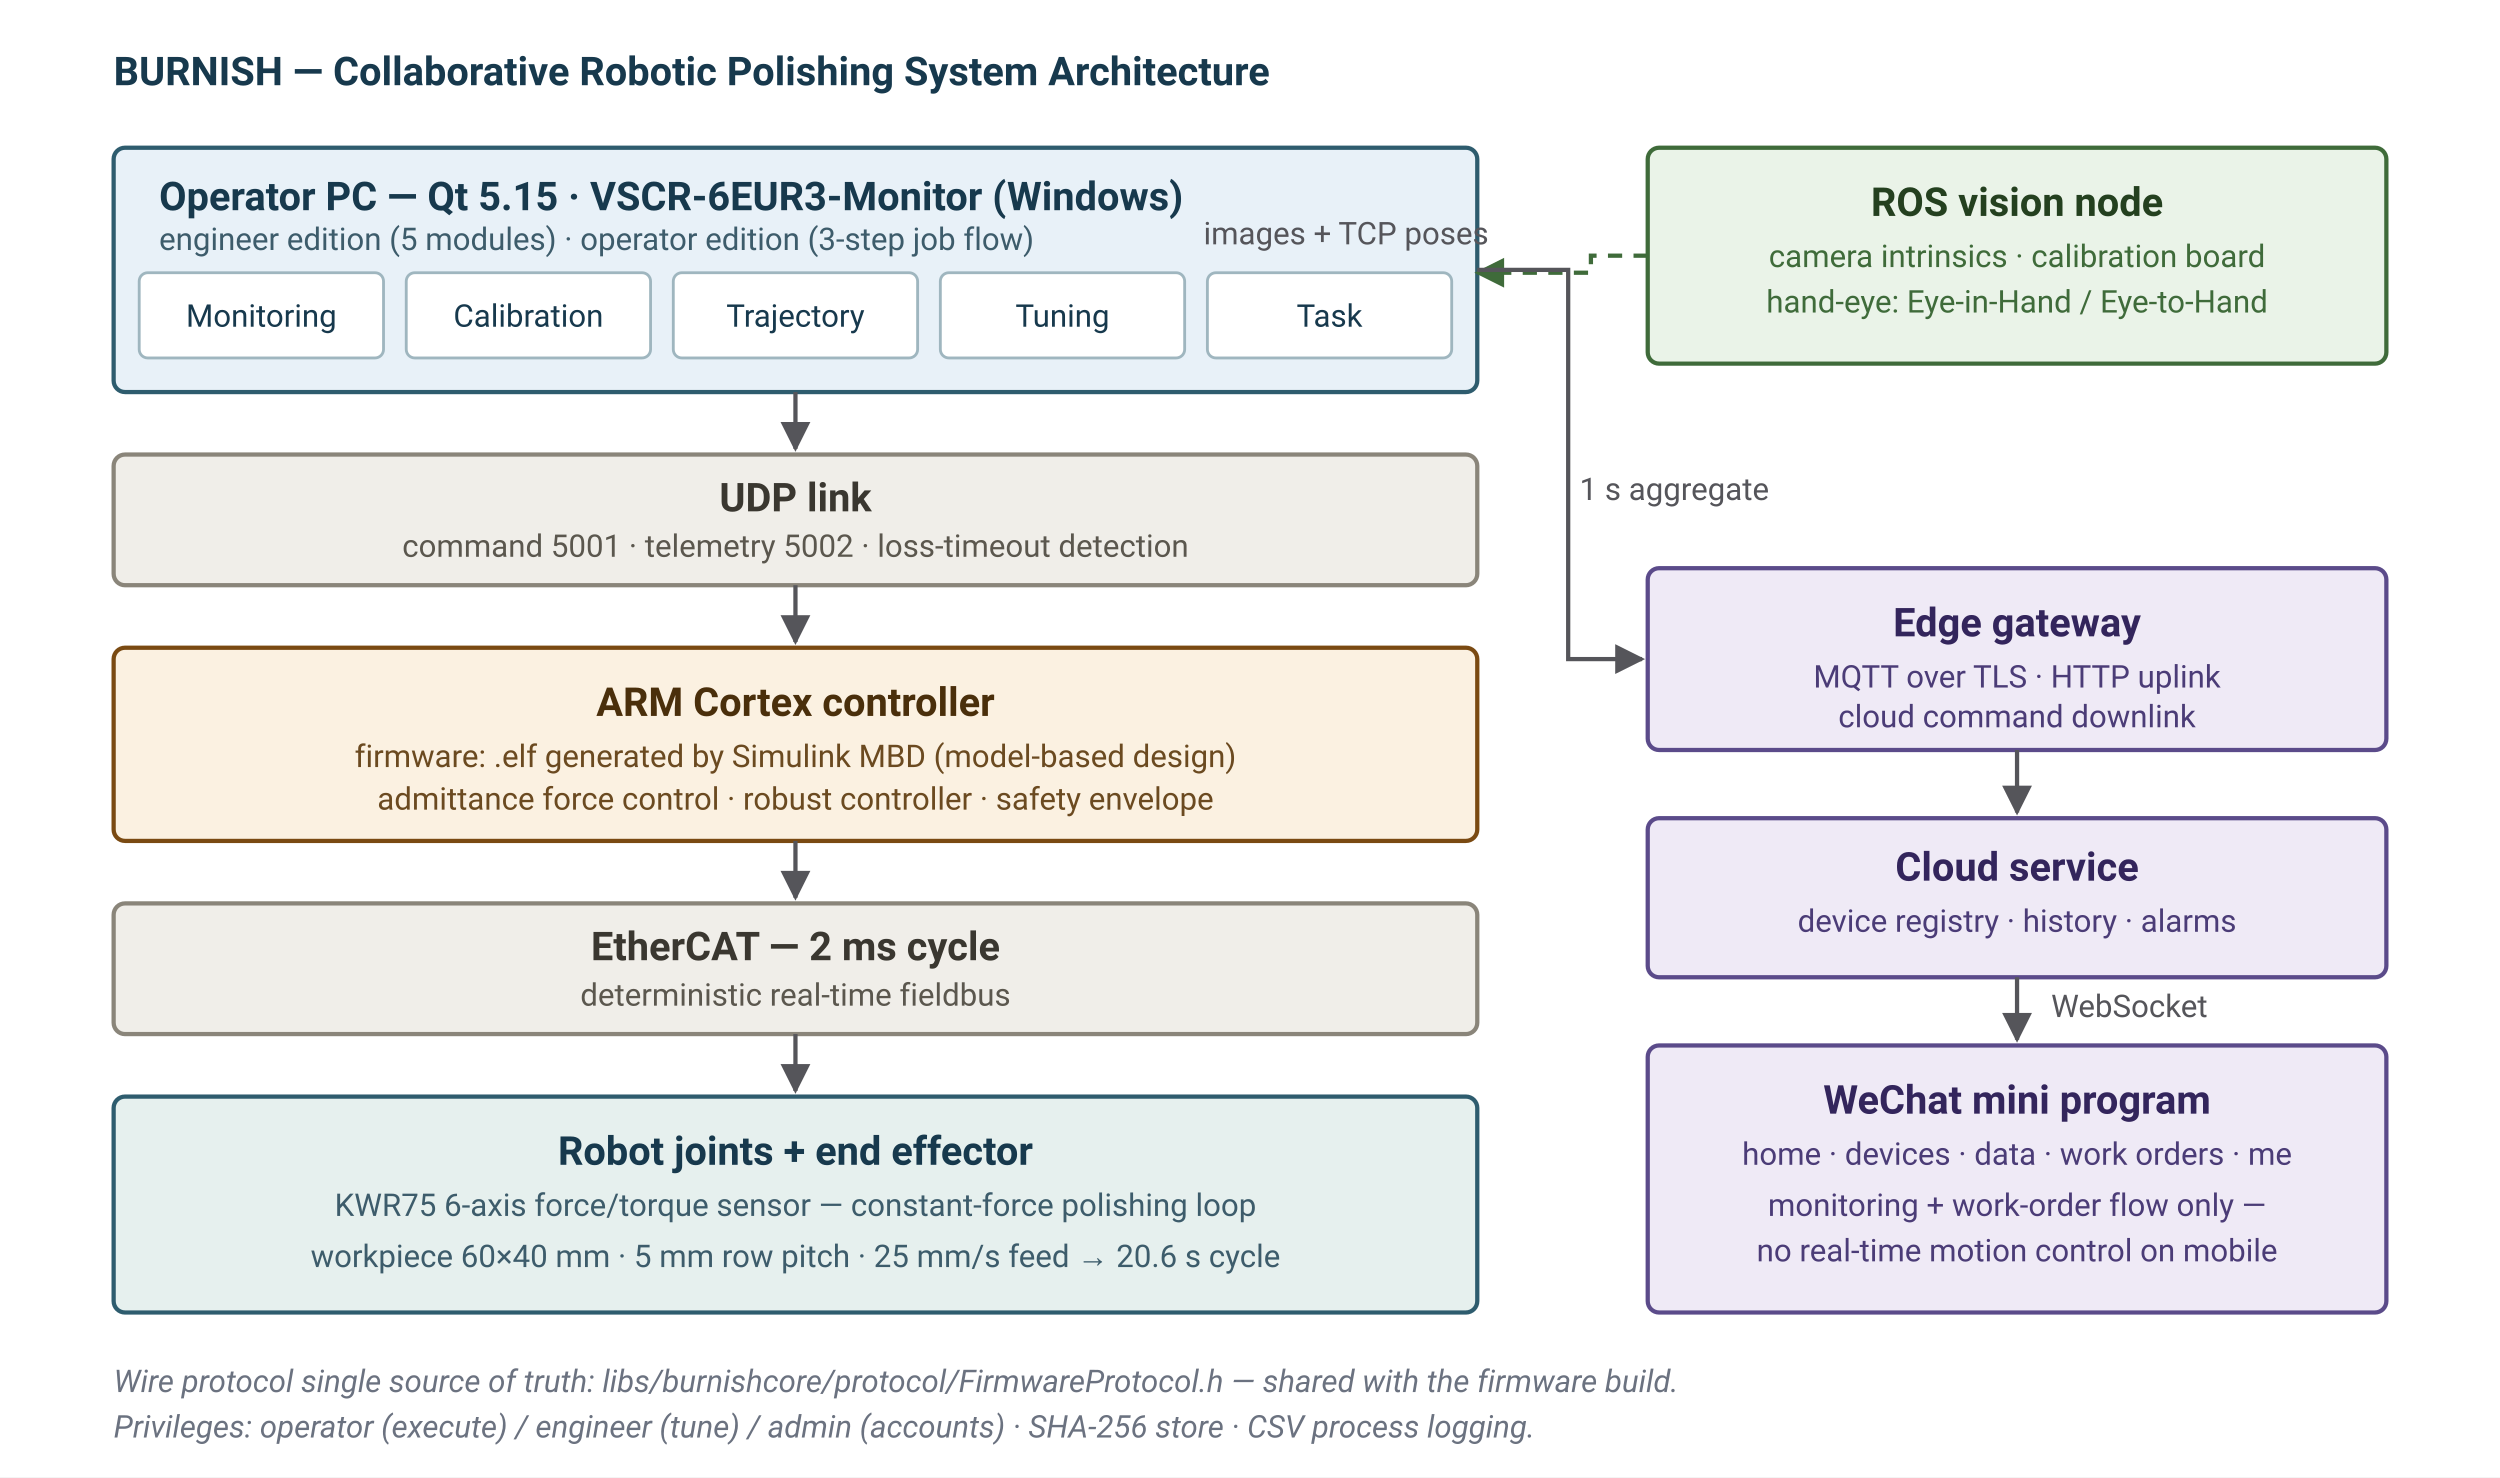
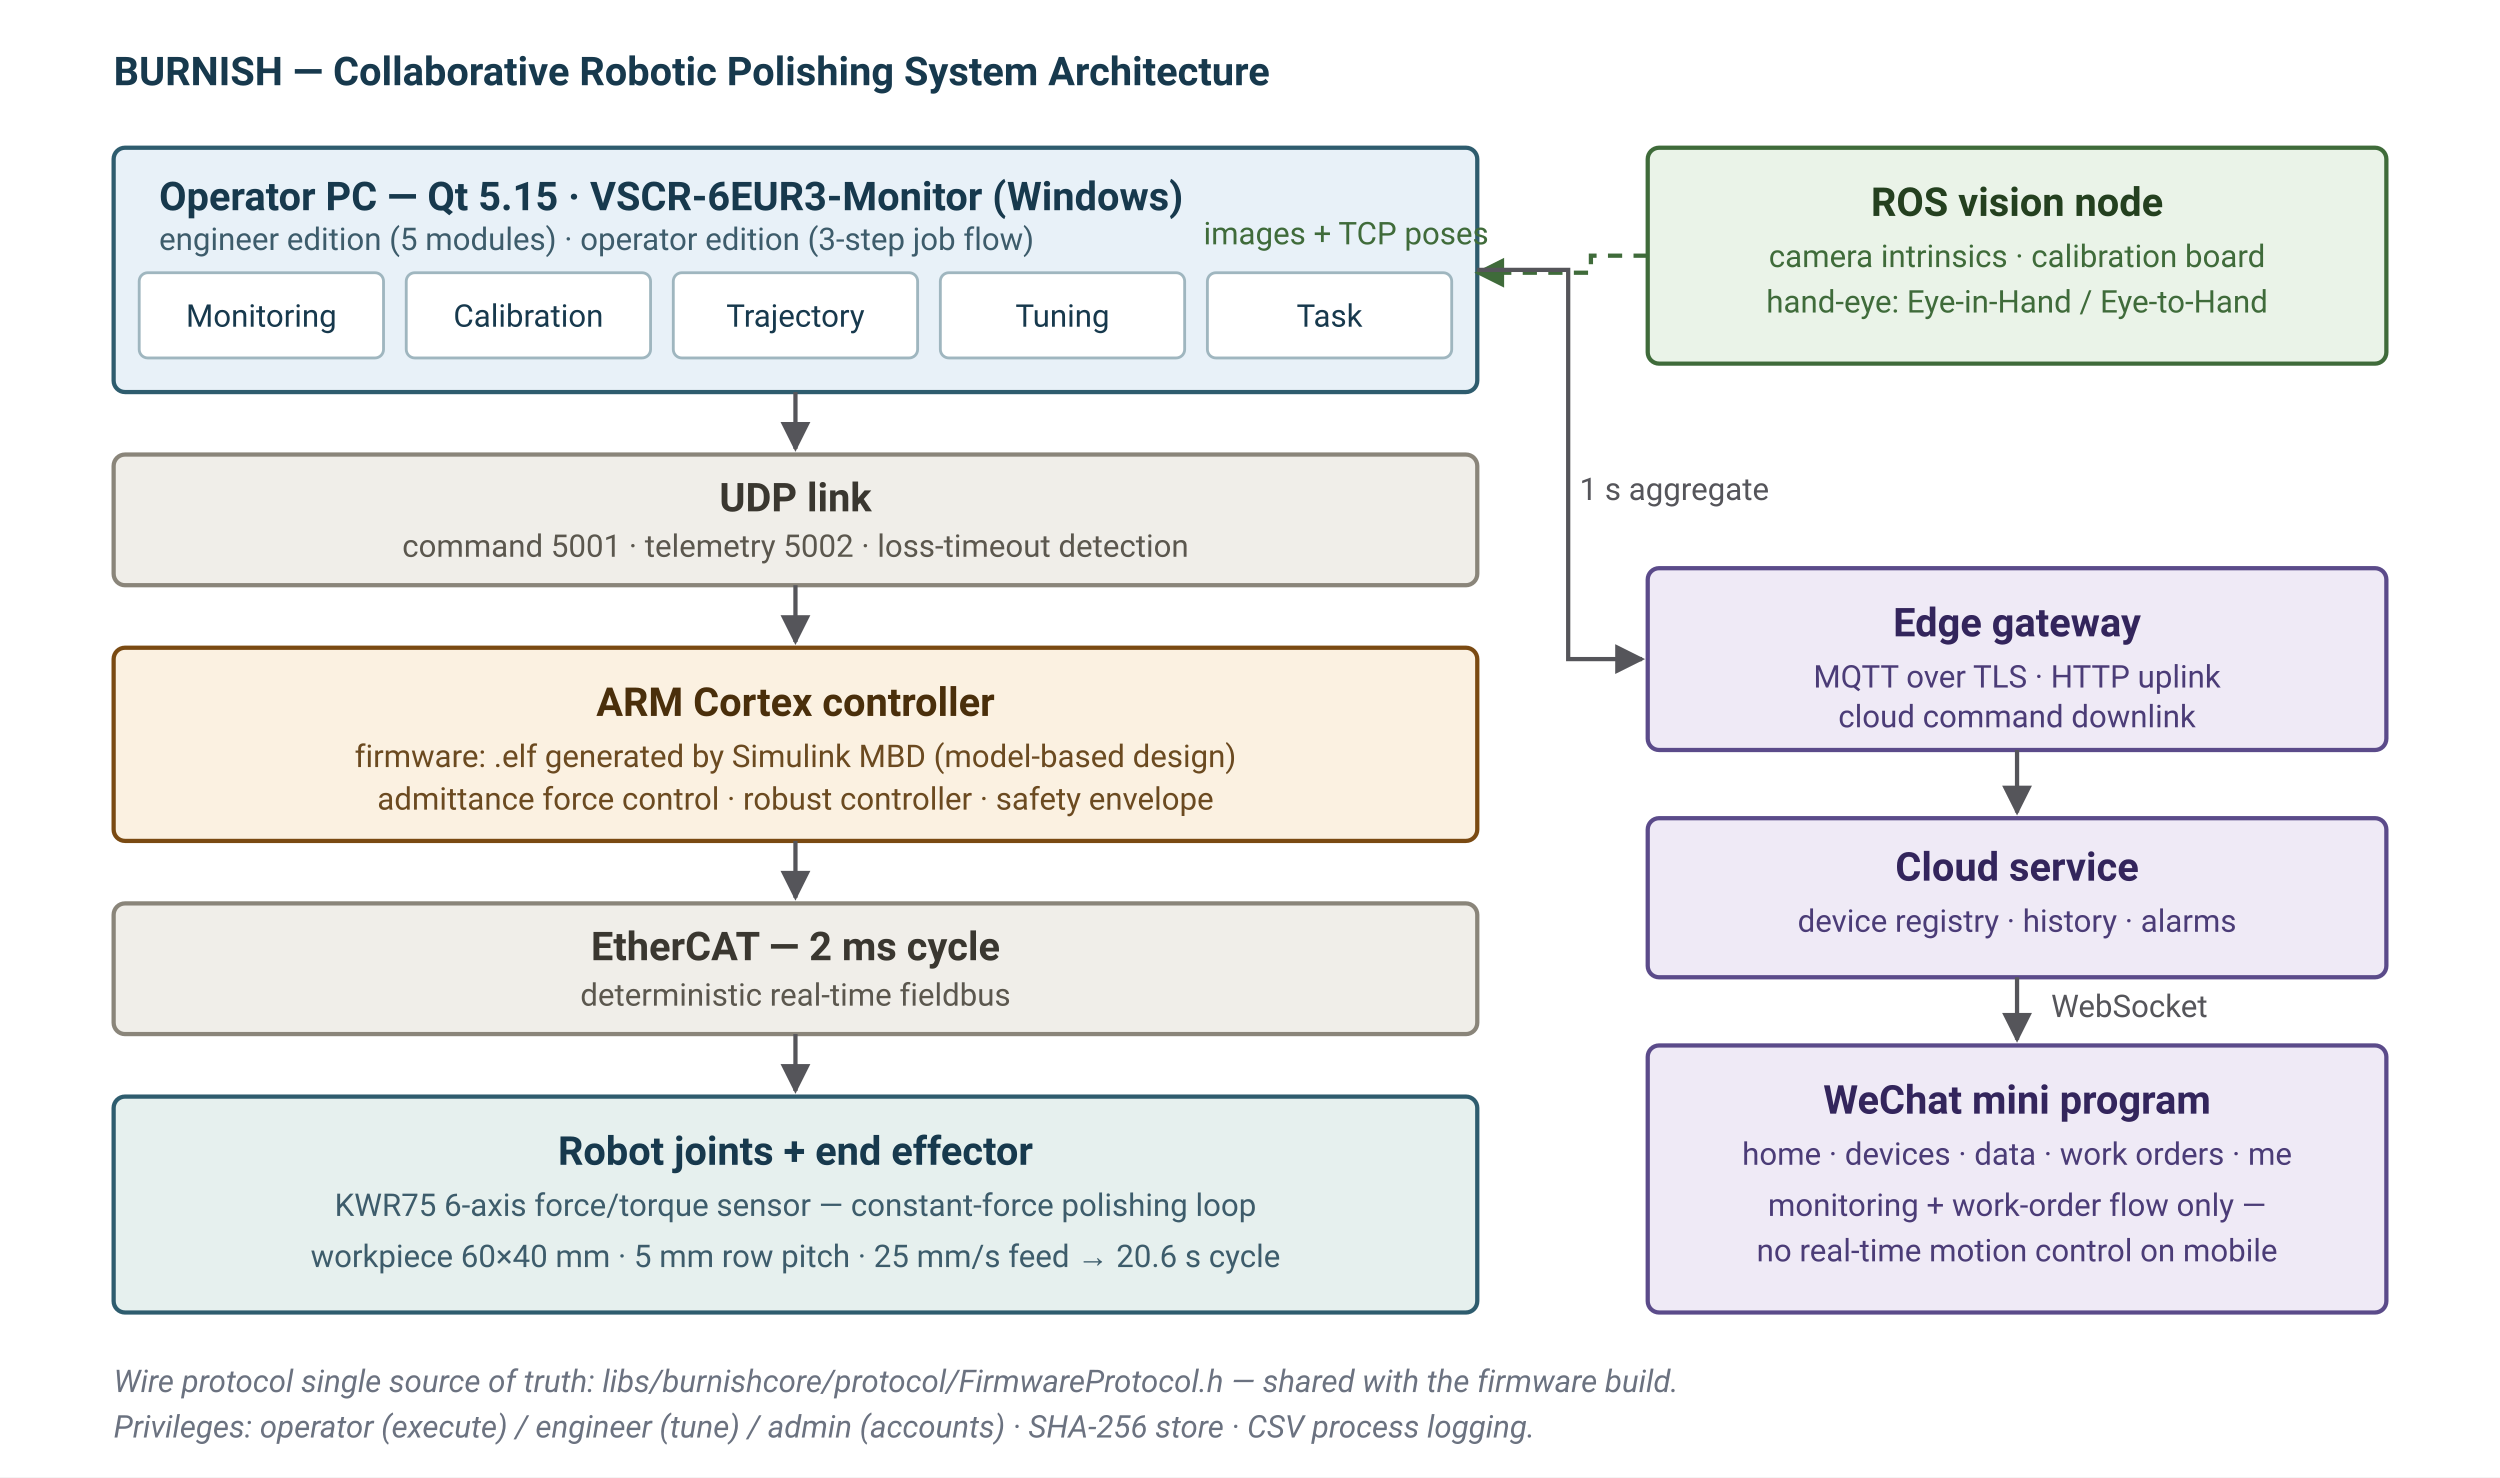
- <svg xmlns="http://www.w3.org/2000/svg" viewBox="0 0 880 520" width="880" height="520" role="img" aria-label="BURNISH system architecture: Qt host PC over UDP to an ARM Cortex controller, EtherCAT 2 ms to joints and a KWR75 force sensor, with ROS vision and a cloud edge gateway feeding a WeChat mini program">
+ <svg xmlns="http://www.w3.org/2000/svg" viewBox="0 0 880 520" width="880" height="520" role="img" aria-label="BURNISH system architecture: Qt host PC over UDP to an ARM Cortex controller, EtherCAT 2 ms to joints and a KWR75 force sensor, with ROS vision and a cloud edge gateway feeding a WeChat mini program" font-family="system-ui, -apple-system, Segoe UI, Roboto, Helvetica Neue, Arial, sans-serif">
  <defs>
    <marker id="arrow" viewBox="0 0 10 10" refX="9" refY="5" markerWidth="7" markerHeight="7" orient="auto-start-reverse">
      <path d="M 0 0 L 10 5 L 0 10 z" fill="#55555A" />
    </marker>
    <marker id="arrowDash" viewBox="0 0 10 10" refX="9" refY="5" markerWidth="7" markerHeight="7" orient="auto-start-reverse">
      <path d="M 0 0 L 10 5 L 0 10 z" fill="#3F6B3A" />
    </marker>
-     <style>
-       .t  { font-family: system-ui, -apple-system, "Segoe UI", Roboto, "Helvetica Neue", Arial, sans-serif; }
-       .h  { font-size: 14px; font-weight: 600; }
-       .s  { font-size: 11px; }
-       .lbl{ font-size: 11px; fill: #55555A; }
-       .note{ font-size: 11px; fill: #6B7280; font-style: italic; }
-     </style>
  </defs>
  <rect x="0" y="0" width="880" height="520" fill="#FFFFFF" />
-   <text class="t h" x="40" y="30" fill="#17394D">BURNISH — Collaborative Robotic Polishing System Architecture</text>
+   <text x="40" y="30" font-size="14" font-weight="600" fill="#17394D">BURNISH — Collaborative Robotic Polishing System Architecture</text>
  <rect x="40" y="52" width="480" height="86" rx="4" fill="#E8F1F8" stroke="#2E5C6E" stroke-width="1.5" />
-   <text class="t h" x="56" y="74" fill="#17394D">Operator PC — Qt 5.15 · VSCR-6EUR3-Monitor (Windows)</text>
-   <text class="t s" x="56" y="88" fill="#3D5C6B">engineer edition (5 modules) · operator edition (3-step job flow)</text>
-   <g class="t s" text-anchor="middle" fill="#17394D">
+   <text x="56" y="74" font-size="14" font-weight="600" fill="#17394D">Operator PC — Qt 5.15 · VSCR-6EUR3-Monitor (Windows)</text>
+   <text x="56" y="88" font-size="11" fill="#3D5C6B">engineer edition (5 modules) · operator edition (3-step job flow)</text>
+   <g text-anchor="middle" font-size="11" fill="#17394D">
    <rect x="49" y="96" width="86" height="30" rx="3" fill="#FFFFFF" stroke="#9FB6BF" stroke-width="1" />
    <text x="92" y="115">Monitoring</text>
    <rect x="143" y="96" width="86" height="30" rx="3" fill="#FFFFFF" stroke="#9FB6BF" stroke-width="1" />
    <text x="186" y="115">Calibration</text>
    <rect x="237" y="96" width="86" height="30" rx="3" fill="#FFFFFF" stroke="#9FB6BF" stroke-width="1" />
    <text x="280" y="115">Trajectory</text>
    <rect x="331" y="96" width="86" height="30" rx="3" fill="#FFFFFF" stroke="#9FB6BF" stroke-width="1" />
    <text x="374" y="115">Tuning</text>
    <rect x="425" y="96" width="86" height="30" rx="3" fill="#FFFFFF" stroke="#9FB6BF" stroke-width="1" />
    <text x="468" y="115">Task</text>
  </g>
  <line x1="280" y1="138" x2="280" y2="158" stroke="#55555A" stroke-width="1.5" marker-end="url(#arrow)" />
  <rect x="40" y="160" width="480" height="46" rx="4" fill="#F0EEE9" stroke="#8A857A" stroke-width="1.5" />
-   <text class="t h" x="280" y="180" text-anchor="middle" fill="#3A3730">UDP link</text>
-   <text class="t s" x="280" y="196" text-anchor="middle" fill="#5B574E">command 5001 · telemetry 5002 · loss-timeout detection</text>
+   <text x="280" y="180" text-anchor="middle" font-size="14" font-weight="600" fill="#3A3730">UDP link</text>
+   <text x="280" y="196" text-anchor="middle" font-size="11" fill="#5B574E">command 5001 · telemetry 5002 · loss-timeout detection</text>
  <line x1="280" y1="206" x2="280" y2="226" stroke="#55555A" stroke-width="1.5" marker-end="url(#arrow)" />
  <rect x="40" y="228" width="480" height="68" rx="4" fill="#FBF1E1" stroke="#7A4A12" stroke-width="1.5" />
-   <text class="t h" x="280" y="252" text-anchor="middle" fill="#4A2F0B">ARM Cortex controller</text>
-   <text class="t s" x="280" y="270" text-anchor="middle" fill="#6B4A20">firmware: .elf generated by Simulink MBD (model-based design)</text>
-   <text class="t s" x="280" y="285" text-anchor="middle" fill="#6B4A20">admittance force control · robust controller · safety envelope</text>
+   <text x="280" y="252" text-anchor="middle" font-size="14" font-weight="600" fill="#4A2F0B">ARM Cortex controller</text>
+   <text x="280" y="270" text-anchor="middle" font-size="11" fill="#6B4A20">firmware: .elf generated by Simulink MBD (model-based design)</text>
+   <text x="280" y="285" text-anchor="middle" font-size="11" fill="#6B4A20">admittance force control · robust controller · safety envelope</text>
  <line x1="280" y1="296" x2="280" y2="316" stroke="#55555A" stroke-width="1.5" marker-end="url(#arrow)" />
  <rect x="40" y="318" width="480" height="46" rx="4" fill="#F0EEE9" stroke="#8A857A" stroke-width="1.5" />
-   <text class="t h" x="280" y="338" text-anchor="middle" fill="#3A3730">EtherCAT — 2 ms cycle</text>
-   <text class="t s" x="280" y="354" text-anchor="middle" fill="#5B574E">deterministic real-time fieldbus</text>
+   <text x="280" y="338" text-anchor="middle" font-size="14" font-weight="600" fill="#3A3730">EtherCAT — 2 ms cycle</text>
+   <text x="280" y="354" text-anchor="middle" font-size="11" fill="#5B574E">deterministic real-time fieldbus</text>
  <line x1="280" y1="364" x2="280" y2="384" stroke="#55555A" stroke-width="1.5" marker-end="url(#arrow)" />
  <rect x="40" y="386" width="480" height="76" rx="4" fill="#E6F0EE" stroke="#2E5C6E" stroke-width="1.5" />
-   <text class="t h" x="280" y="410" text-anchor="middle" fill="#17394D">Robot joints + end effector</text>
-   <text class="t s" x="280" y="428" text-anchor="middle" fill="#3D5C6B">KWR75 6-axis force/torque sensor — constant-force polishing loop</text>
-   <text class="t s" x="280" y="446" text-anchor="middle" fill="#3D5C6B">workpiece 60×40 mm · 5 mm row pitch · 25 mm/s feed → 20.6 s cycle</text>
+   <text x="280" y="410" text-anchor="middle" font-size="14" font-weight="600" fill="#17394D">Robot joints + end effector</text>
+   <text x="280" y="428" text-anchor="middle" font-size="11" fill="#3D5C6B">KWR75 6-axis force/torque sensor — constant-force polishing loop</text>
+   <text x="280" y="446" text-anchor="middle" font-size="11" fill="#3D5C6B">workpiece 60×40 mm · 5 mm row pitch · 25 mm/s feed → 20.6 s cycle</text>
  <rect x="580" y="52" width="260" height="76" rx="4" fill="#EAF3E8" stroke="#3F6B3A" stroke-width="1.5" />
-   <text class="t h" x="710" y="76" text-anchor="middle" fill="#24401F">ROS vision node</text>
-   <text class="t s" x="710" y="94" text-anchor="middle" fill="#3F6B3A">camera intrinsics · calibration board</text>
-   <text class="t s" x="710" y="110" text-anchor="middle" fill="#3F6B3A">hand-eye: Eye-in-Hand / Eye-to-Hand</text>
+   <text x="710" y="76" text-anchor="middle" font-size="14" font-weight="600" fill="#24401F">ROS vision node</text>
+   <text x="710" y="94" text-anchor="middle" font-size="11" fill="#3F6B3A">camera intrinsics · calibration board</text>
+   <text x="710" y="110" text-anchor="middle" font-size="11" fill="#3F6B3A">hand-eye: Eye-in-Hand / Eye-to-Hand</text>
  <path d="M 580 90 H 560 V 96 H 520" fill="none" stroke="#3F6B3A" stroke-width="1.5" stroke-dasharray="5 4" marker-end="url(#arrowDash)" />
-   <text class="t lbl" x="524" y="86" text-anchor="end" fill="#3F6B3A">images + TCP poses</text>
+   <text x="524" y="86" text-anchor="end" font-size="11" fill="#3F6B3A">images + TCP poses</text>
  <rect x="580" y="200" width="260" height="64" rx="4" fill="#EFEAF6" stroke="#5B4B8A" stroke-width="1.5" />
-   <text class="t h" x="710" y="224" text-anchor="middle" fill="#33255C">Edge gateway</text>
-   <text class="t s" x="710" y="242" text-anchor="middle" fill="#4B3C77">MQTT over TLS · HTTP uplink</text>
-   <text class="t s" x="710" y="256" text-anchor="middle" fill="#4B3C77">cloud command downlink</text>
+   <text x="710" y="224" text-anchor="middle" font-size="14" font-weight="600" fill="#33255C">Edge gateway</text>
+   <text x="710" y="242" text-anchor="middle" font-size="11" fill="#4B3C77">MQTT over TLS · HTTP uplink</text>
+   <text x="710" y="256" text-anchor="middle" font-size="11" fill="#4B3C77">cloud command downlink</text>
  <path d="M 520 95 H 552 V 232 H 578" fill="none" stroke="#55555A" stroke-width="1.5" marker-end="url(#arrow)" />
-   <text class="t lbl" x="556" y="176" fill="#55555A">1 s aggregate</text>
+   <text x="556" y="176" font-size="11" fill="#55555A">1 s aggregate</text>
  <line x1="710" y1="264" x2="710" y2="286" stroke="#55555A" stroke-width="1.5" marker-end="url(#arrow)" />
  <rect x="580" y="288" width="260" height="56" rx="4" fill="#EFEAF6" stroke="#5B4B8A" stroke-width="1.5" />
-   <text class="t h" x="710" y="310" text-anchor="middle" fill="#33255C">Cloud service</text>
-   <text class="t s" x="710" y="328" text-anchor="middle" fill="#4B3C77">device registry · history · alarms</text>
+   <text x="710" y="310" text-anchor="middle" font-size="14" font-weight="600" fill="#33255C">Cloud service</text>
+   <text x="710" y="328" text-anchor="middle" font-size="11" fill="#4B3C77">device registry · history · alarms</text>
  <line x1="710" y1="344" x2="710" y2="366" stroke="#55555A" stroke-width="1.5" marker-end="url(#arrow)" />
-   <text class="t lbl" x="722" y="358" fill="#55555A">WebSocket</text>
+   <text x="722" y="358" font-size="11" fill="#55555A">WebSocket</text>
  <rect x="580" y="368" width="260" height="94" rx="4" fill="#EFEAF6" stroke="#5B4B8A" stroke-width="1.5" />
-   <text class="t h" x="710" y="392" text-anchor="middle" fill="#33255C">WeChat mini program</text>
-   <text class="t s" x="710" y="410" text-anchor="middle" fill="#4B3C77">home · devices · data · work orders · me</text>
-   <text class="t s" x="710" y="428" text-anchor="middle" fill="#4B3C77">monitoring + work-order flow only —</text>
-   <text class="t s" x="710" y="444" text-anchor="middle" fill="#4B3C77">no real-time motion control on mobile</text>
-   <text class="t note" x="40" y="490">Wire protocol single source of truth: libs/burnishcore/protocol/FirmwareProtocol.h — shared with the firmware build.</text>
-   <text class="t note" x="40" y="506">Privileges: operator (execute) / engineer (tune) / admin (accounts) · SHA-256 store · CSV process logging.</text>
+   <text x="710" y="392" text-anchor="middle" font-size="14" font-weight="600" fill="#33255C">WeChat mini program</text>
+   <text x="710" y="410" text-anchor="middle" font-size="11" fill="#4B3C77">home · devices · data · work orders · me</text>
+   <text x="710" y="428" text-anchor="middle" font-size="11" fill="#4B3C77">monitoring + work-order flow only —</text>
+   <text x="710" y="444" text-anchor="middle" font-size="11" fill="#4B3C77">no real-time motion control on mobile</text>
+   <text x="40" y="490" font-size="11" fill="#6B7280" font-style="italic">Wire protocol single source of truth: libs/burnishcore/protocol/FirmwareProtocol.h — shared with the firmware build.</text>
+   <text x="40" y="506" font-size="11" fill="#6B7280" font-style="italic">Privileges: operator (execute) / engineer (tune) / admin (accounts) · SHA-256 store · CSV process logging.</text>
</svg>
